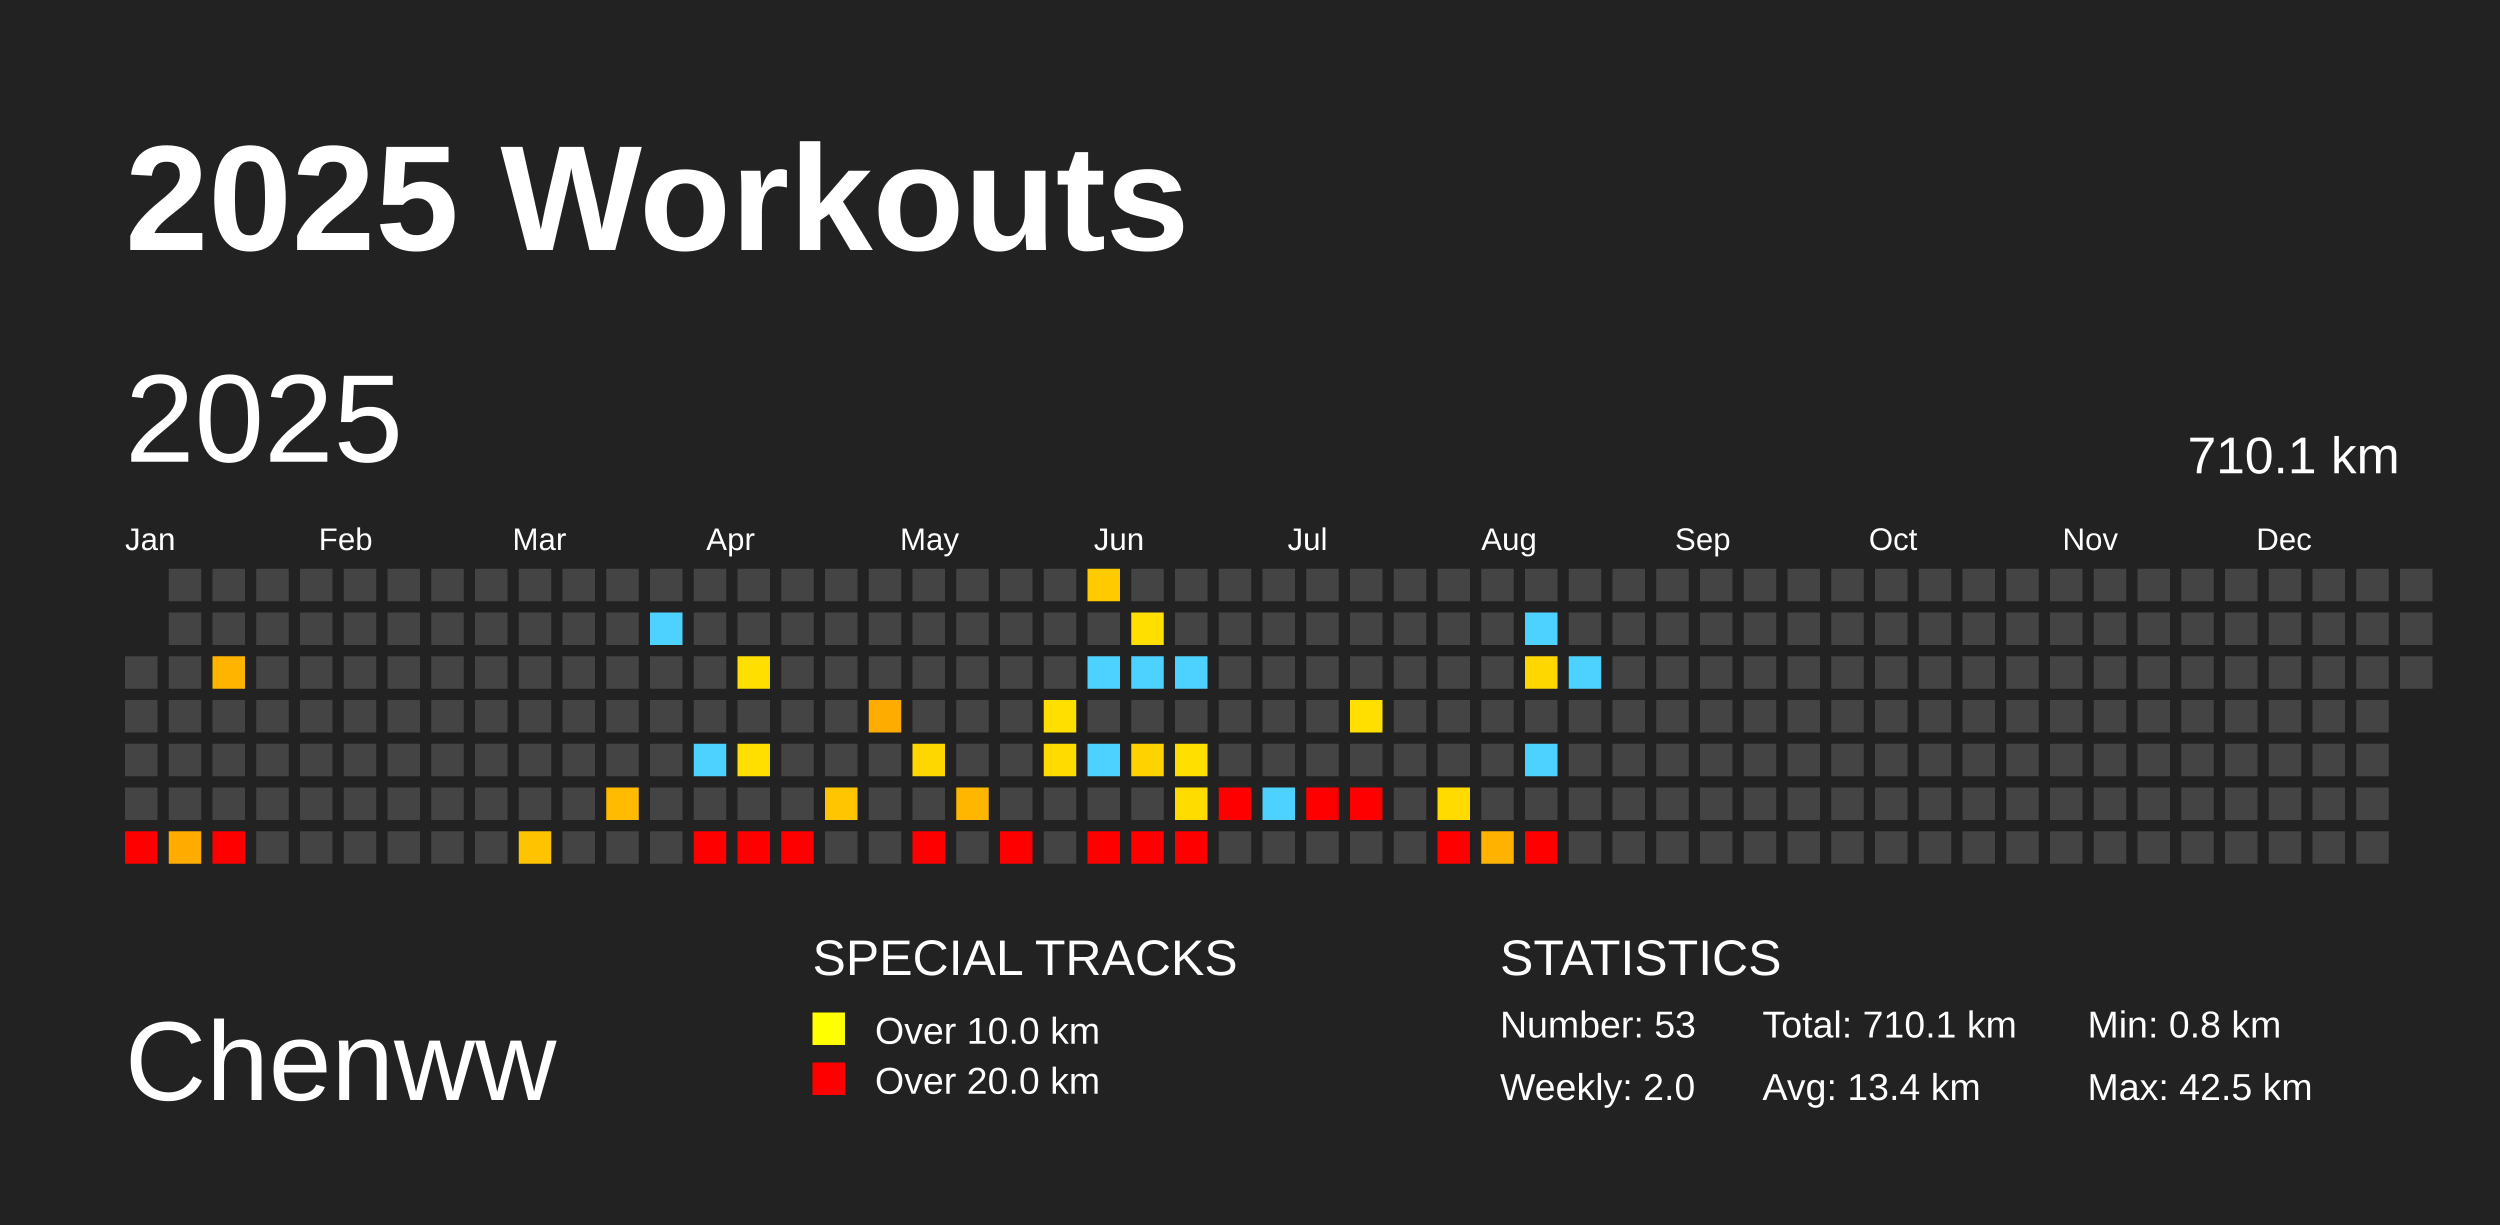
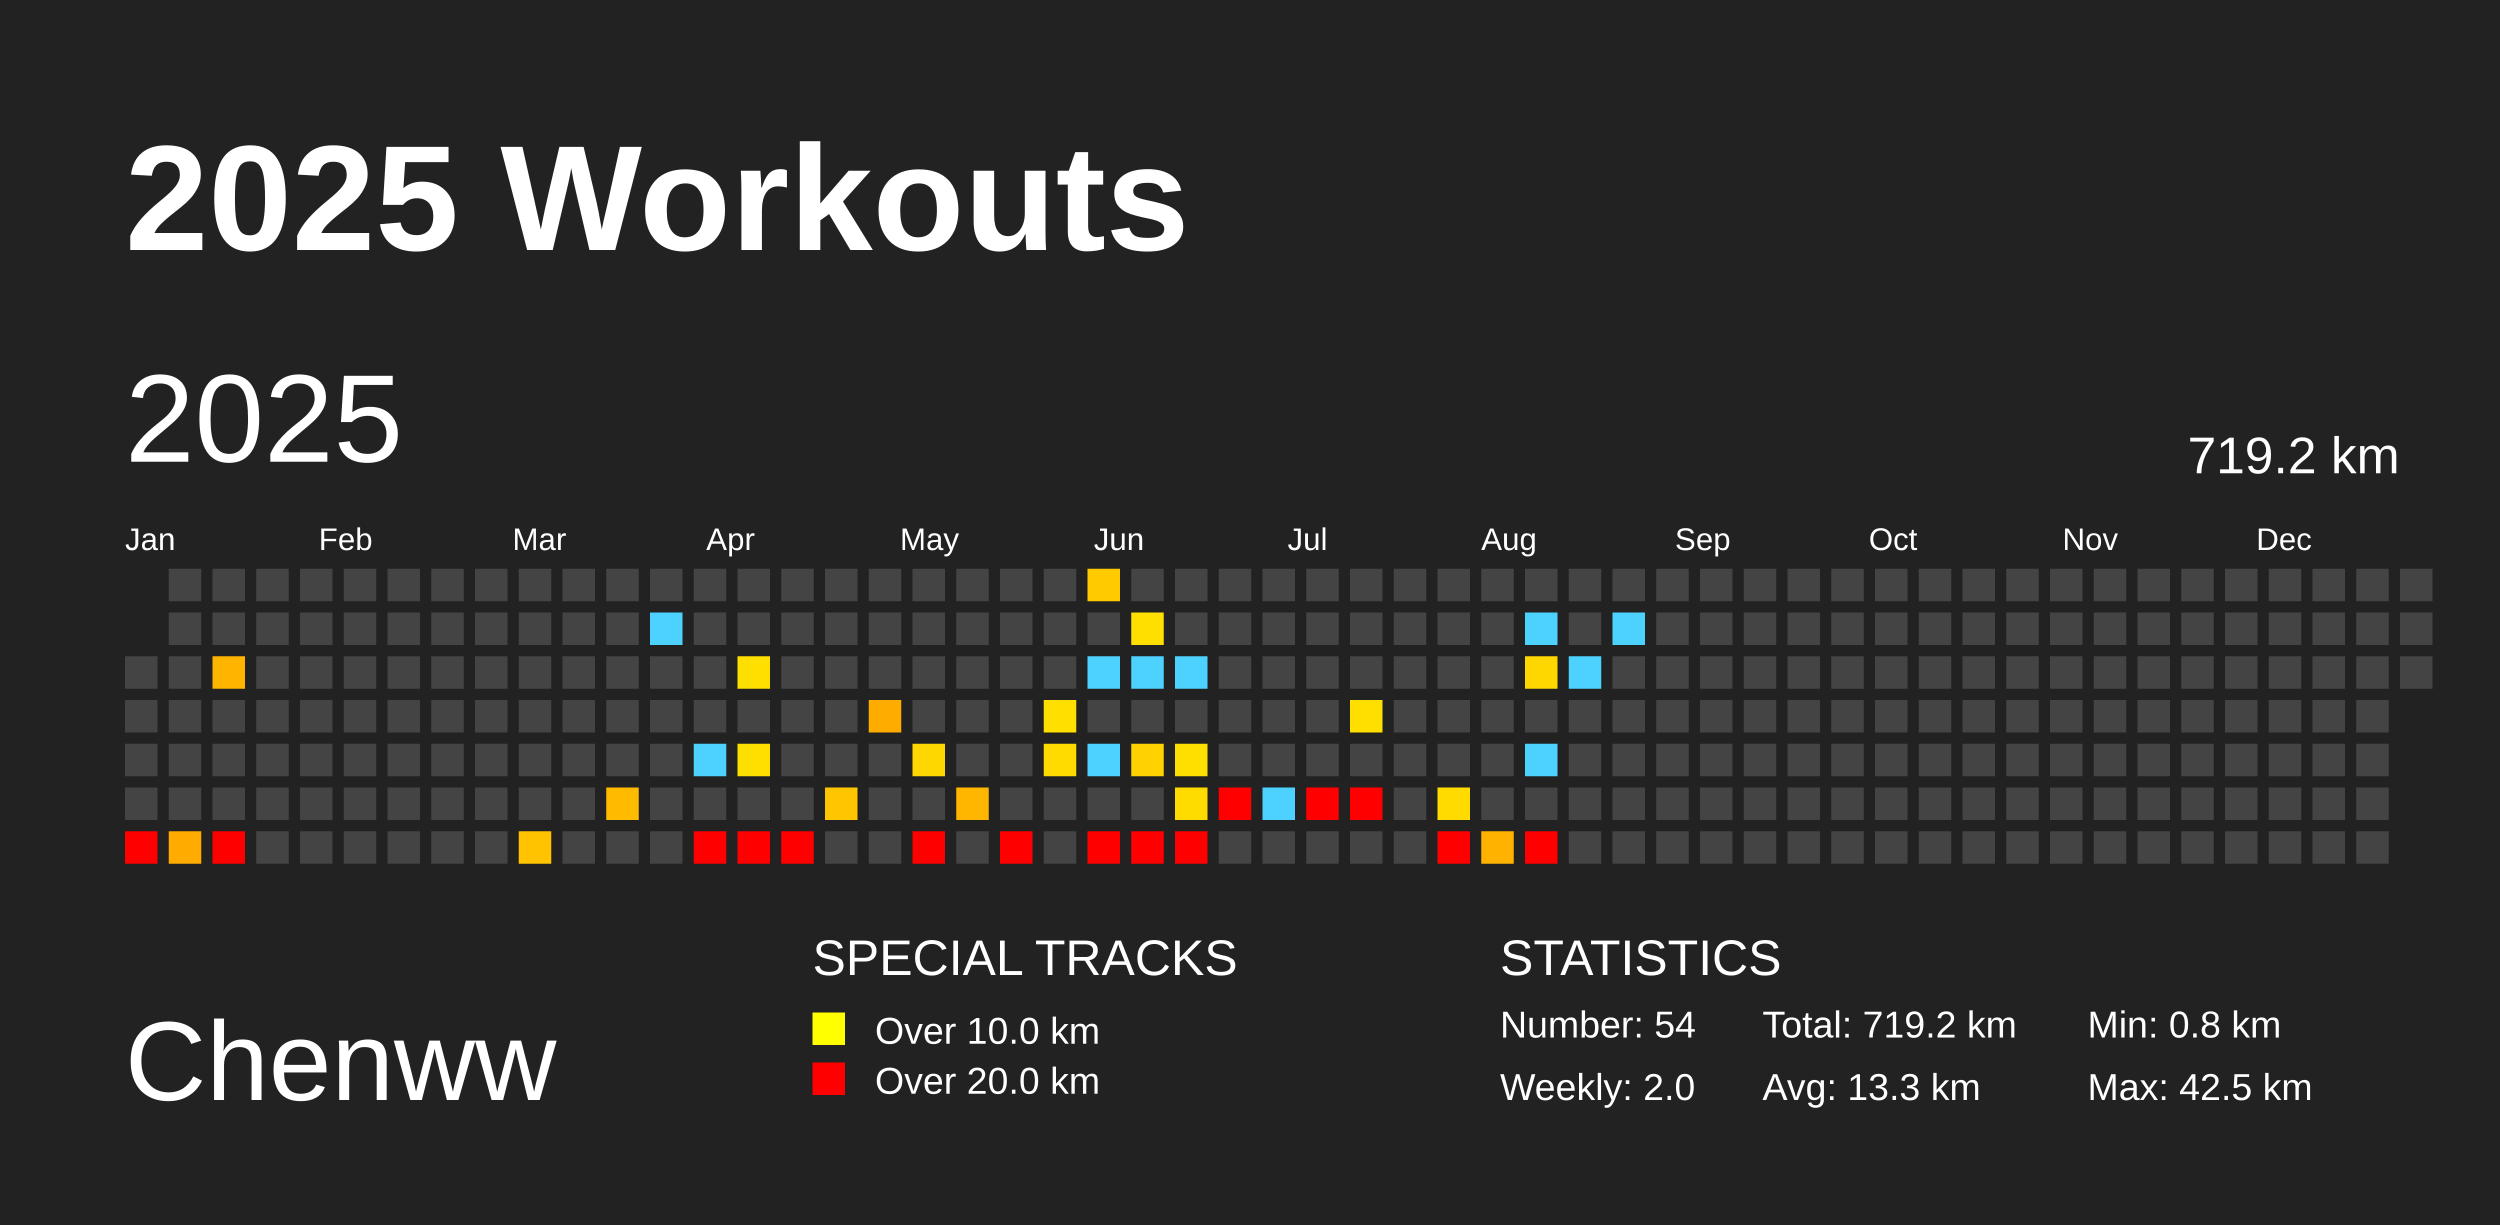
<svg xmlns="http://www.w3.org/2000/svg" baseProfile="full" height="98mm" version="1.1" viewBox="0,0,200,98" width="200mm">
  <defs />
  <rect fill="#222222" height="98" width="200" x="0" y="0" />
  <text fill="#FFFFFF" style="font-size:12px; font-family:Arial; font-weight:bold;" x="10" y="20">2025 Workouts</text>
  <text fill="#FFFFFF" style="font-size:9px; font-family:Arial" x="10" y="88">Chenww</text>
  <text fill="#FFFFFF" style="font-size:4px; font-family:Arial" x="65" y="78">SPECIAL TRACKS</text>
  <rect fill="yellow" height="2.6" width="2.6" x="65" y="81" />
  <text fill="#FFFFFF" style="font-size:3px; font-family:Arial" x="70" y="83.5">Over 10.0 km</text>
  <rect fill="red" height="2.6" width="2.6" x="65" y="85" />
  <text fill="#FFFFFF" style="font-size:3px; font-family:Arial" x="70" y="87.5">Over 20.0 km</text>
  <text fill="#FFFFFF" style="font-size:4px; font-family:Arial" x="120" y="78">STATISTICS</text>
-   <text fill="#FFFFFF" style="font-size:3px; font-family:Arial" x="120" y="83">Number: 53</text>
+   <text fill="#FFFFFF" style="font-size:3px; font-family:Arial" x="120" y="83">Number: 54</text>
  <text fill="#FFFFFF" style="font-size:3px; font-family:Arial" x="120" y="88">Weekly: 2.0</text>
-   <text fill="#FFFFFF" style="font-size:3px; font-family:Arial" x="141" y="83">Total: 710.1 km</text>
-   <text fill="#FFFFFF" style="font-size:3px; font-family:Arial" x="141" y="88">Avg: 13.4 km</text>
+   <text fill="#FFFFFF" style="font-size:3px; font-family:Arial" x="141" y="83">Total: 719.2 km</text>
+   <text fill="#FFFFFF" style="font-size:3px; font-family:Arial" x="141" y="88">Avg: 13.3 km</text>
  <text fill="#FFFFFF" style="font-size:3px; font-family:Arial" x="167" y="83">Min: 0.8 km</text>
  <text fill="#FFFFFF" style="font-size:3px; font-family:Arial" x="167" y="88">Max: 42.5 km</text>
  <text dominant-baseline="hanging" fill="#FFFFFF" style="font-size:10.0px; font-family:Arial;" x="10" y="30">2025</text>
-   <text dominant-baseline="hanging" fill="#FFFFFF" style="font-size:4.125px; font-family:Arial;" x="175" y="35">710.1 km</text>
+   <text dominant-baseline="hanging" fill="#FFFFFF" style="font-size:4.125px; font-family:Arial;" x="175" y="35">719.2 km</text>
  <text fill="#FFFFFF" style="font-size:2.5px; font-family:Arial" x="10.0" y="44">Jan</text>
  <text fill="#FFFFFF" style="font-size:2.5px; font-family:Arial" x="25.5" y="44">Feb</text>
  <text fill="#FFFFFF" style="font-size:2.5px; font-family:Arial" x="41.0" y="44">Mar</text>
  <text fill="#FFFFFF" style="font-size:2.5px; font-family:Arial" x="56.5" y="44">Apr</text>
  <text fill="#FFFFFF" style="font-size:2.5px; font-family:Arial" x="72.0" y="44">May</text>
  <text fill="#FFFFFF" style="font-size:2.5px; font-family:Arial" x="87.5" y="44">Jun</text>
  <text fill="#FFFFFF" style="font-size:2.5px; font-family:Arial" x="103.0" y="44">Jul</text>
  <text fill="#FFFFFF" style="font-size:2.5px; font-family:Arial" x="118.5" y="44">Aug</text>
  <text fill="#FFFFFF" style="font-size:2.5px; font-family:Arial" x="134.0" y="44">Sep</text>
  <text fill="#FFFFFF" style="font-size:2.5px; font-family:Arial" x="149.5" y="44">Oct</text>
  <text fill="#FFFFFF" style="font-size:2.5px; font-family:Arial" x="165.0" y="44">Nov</text>
  <text fill="#FFFFFF" style="font-size:2.5px; font-family:Arial" x="180.5" y="44">Dec</text>
  <rect fill="#444444" height="2.6" width="2.6" x="10.0" y="52.5" />
  <rect fill="#444444" height="2.6" width="2.6" x="10.0" y="56.0" />
  <rect fill="#444444" height="2.6" width="2.6" x="10.0" y="59.5" />
  <rect fill="#444444" height="2.6" width="2.6" x="10.0" y="63.0" />
  <rect fill="red" height="2.6" width="2.6" x="10.0" y="66.5" />
  <rect fill="#444444" height="2.6" width="2.6" x="13.5" y="45.5" />
  <rect fill="#444444" height="2.6" width="2.6" x="13.5" y="49.0" />
  <rect fill="#444444" height="2.6" width="2.6" x="13.5" y="52.5" />
  <rect fill="#444444" height="2.6" width="2.6" x="13.5" y="56.0" />
  <rect fill="#444444" height="2.6" width="2.6" x="13.5" y="59.5" />
  <rect fill="#444444" height="2.6" width="2.6" x="13.5" y="63.0" />
  <rect fill="#ffab00" height="2.6" width="2.6" x="13.5" y="66.5" />
  <rect fill="#444444" height="2.6" width="2.6" x="17.0" y="45.5" />
  <rect fill="#444444" height="2.6" width="2.6" x="17.0" y="49.0" />
  <rect fill="#ffb500" height="2.6" width="2.6" x="17.0" y="52.5" />
  <rect fill="#444444" height="2.6" width="2.6" x="17.0" y="56.0" />
  <rect fill="#444444" height="2.6" width="2.6" x="17.0" y="59.5" />
  <rect fill="#444444" height="2.6" width="2.6" x="17.0" y="63.0" />
  <rect fill="red" height="2.6" width="2.6" x="17.0" y="66.5" />
  <rect fill="#444444" height="2.6" width="2.6" x="20.5" y="45.5" />
  <rect fill="#444444" height="2.6" width="2.6" x="20.5" y="49.0" />
  <rect fill="#444444" height="2.6" width="2.6" x="20.5" y="52.5" />
  <rect fill="#444444" height="2.6" width="2.6" x="20.5" y="56.0" />
  <rect fill="#444444" height="2.6" width="2.6" x="20.5" y="59.5" />
  <rect fill="#444444" height="2.6" width="2.6" x="20.5" y="63.0" />
  <rect fill="#444444" height="2.6" width="2.6" x="20.5" y="66.5" />
  <rect fill="#444444" height="2.6" width="2.6" x="24.0" y="45.5" />
  <rect fill="#444444" height="2.6" width="2.6" x="24.0" y="49.0" />
  <rect fill="#444444" height="2.6" width="2.6" x="24.0" y="52.5" />
  <rect fill="#444444" height="2.6" width="2.6" x="24.0" y="56.0" />
  <rect fill="#444444" height="2.6" width="2.6" x="24.0" y="59.5" />
  <rect fill="#444444" height="2.6" width="2.6" x="24.0" y="63.0" />
  <rect fill="#444444" height="2.6" width="2.6" x="24.0" y="66.5" />
  <rect fill="#444444" height="2.6" width="2.6" x="27.5" y="45.5" />
  <rect fill="#444444" height="2.6" width="2.6" x="27.5" y="49.0" />
  <rect fill="#444444" height="2.6" width="2.6" x="27.5" y="52.5" />
  <rect fill="#444444" height="2.6" width="2.6" x="27.5" y="56.0" />
  <rect fill="#444444" height="2.6" width="2.6" x="27.5" y="59.5" />
  <rect fill="#444444" height="2.6" width="2.6" x="27.5" y="63.0" />
  <rect fill="#444444" height="2.6" width="2.6" x="27.5" y="66.5" />
  <rect fill="#444444" height="2.6" width="2.6" x="31.0" y="45.5" />
  <rect fill="#444444" height="2.6" width="2.6" x="31.0" y="49.0" />
  <rect fill="#444444" height="2.6" width="2.6" x="31.0" y="52.5" />
  <rect fill="#444444" height="2.6" width="2.6" x="31.0" y="56.0" />
  <rect fill="#444444" height="2.6" width="2.6" x="31.0" y="59.5" />
  <rect fill="#444444" height="2.6" width="2.6" x="31.0" y="63.0" />
  <rect fill="#444444" height="2.6" width="2.6" x="31.0" y="66.5" />
  <rect fill="#444444" height="2.6" width="2.6" x="34.5" y="45.5" />
  <rect fill="#444444" height="2.6" width="2.6" x="34.5" y="49.0" />
  <rect fill="#444444" height="2.6" width="2.6" x="34.5" y="52.5" />
  <rect fill="#444444" height="2.6" width="2.6" x="34.5" y="56.0" />
  <rect fill="#444444" height="2.6" width="2.6" x="34.5" y="59.5" />
  <rect fill="#444444" height="2.6" width="2.6" x="34.5" y="63.0" />
  <rect fill="#444444" height="2.6" width="2.6" x="34.5" y="66.5" />
  <rect fill="#444444" height="2.6" width="2.6" x="38.0" y="45.5" />
  <rect fill="#444444" height="2.6" width="2.6" x="38.0" y="49.0" />
  <rect fill="#444444" height="2.6" width="2.6" x="38.0" y="52.5" />
  <rect fill="#444444" height="2.6" width="2.6" x="38.0" y="56.0" />
  <rect fill="#444444" height="2.6" width="2.6" x="38.0" y="59.5" />
  <rect fill="#444444" height="2.6" width="2.6" x="38.0" y="63.0" />
  <rect fill="#444444" height="2.6" width="2.6" x="38.0" y="66.5" />
  <rect fill="#444444" height="2.6" width="2.6" x="41.5" y="45.5" />
  <rect fill="#444444" height="2.6" width="2.6" x="41.5" y="49.0" />
  <rect fill="#444444" height="2.6" width="2.6" x="41.5" y="52.5" />
  <rect fill="#444444" height="2.6" width="2.6" x="41.5" y="56.0" />
  <rect fill="#444444" height="2.6" width="2.6" x="41.5" y="59.5" />
  <rect fill="#444444" height="2.6" width="2.6" x="41.5" y="63.0" />
  <rect fill="#ffc300" height="2.6" width="2.6" x="41.5" y="66.5" />
  <rect fill="#444444" height="2.6" width="2.6" x="45.0" y="45.5" />
  <rect fill="#444444" height="2.6" width="2.6" x="45.0" y="49.0" />
  <rect fill="#444444" height="2.6" width="2.6" x="45.0" y="52.5" />
  <rect fill="#444444" height="2.6" width="2.6" x="45.0" y="56.0" />
  <rect fill="#444444" height="2.6" width="2.6" x="45.0" y="59.5" />
  <rect fill="#444444" height="2.6" width="2.6" x="45.0" y="63.0" />
  <rect fill="#444444" height="2.6" width="2.6" x="45.0" y="66.5" />
  <rect fill="#444444" height="2.6" width="2.6" x="48.5" y="45.5" />
  <rect fill="#444444" height="2.6" width="2.6" x="48.5" y="49.0" />
  <rect fill="#444444" height="2.6" width="2.6" x="48.5" y="52.5" />
  <rect fill="#444444" height="2.6" width="2.6" x="48.5" y="56.0" />
  <rect fill="#444444" height="2.6" width="2.6" x="48.5" y="59.5" />
  <rect fill="#ffbb00" height="2.6" width="2.6" x="48.5" y="63.0" />
  <rect fill="#444444" height="2.6" width="2.6" x="48.5" y="66.5" />
  <rect fill="#444444" height="2.6" width="2.6" x="52.0" y="45.5" />
  <rect fill="#4dd2ff" height="2.6" width="2.6" x="52.0" y="49.0" />
  <rect fill="#444444" height="2.6" width="2.6" x="52.0" y="52.5" />
  <rect fill="#444444" height="2.6" width="2.6" x="52.0" y="56.0" />
  <rect fill="#444444" height="2.6" width="2.6" x="52.0" y="59.5" />
  <rect fill="#444444" height="2.6" width="2.6" x="52.0" y="63.0" />
  <rect fill="#444444" height="2.6" width="2.6" x="52.0" y="66.5" />
  <rect fill="#444444" height="2.6" width="2.6" x="55.5" y="45.5" />
  <rect fill="#444444" height="2.6" width="2.6" x="55.5" y="49.0" />
  <rect fill="#444444" height="2.6" width="2.6" x="55.5" y="52.5" />
  <rect fill="#444444" height="2.6" width="2.6" x="55.5" y="56.0" />
  <rect fill="#4dd2ff" height="2.6" width="2.6" x="55.5" y="59.5" />
  <rect fill="#444444" height="2.6" width="2.6" x="55.5" y="63.0" />
  <rect fill="red" height="2.6" width="2.6" x="55.5" y="66.5" />
  <rect fill="#444444" height="2.6" width="2.6" x="59.0" y="45.5" />
  <rect fill="#444444" height="2.6" width="2.6" x="59.0" y="49.0" />
  <rect fill="#ffdf00" height="2.6" width="2.6" x="59.0" y="52.5" />
  <rect fill="#444444" height="2.6" width="2.6" x="59.0" y="56.0" />
  <rect fill="#ffdf00" height="2.6" width="2.6" x="59.0" y="59.5" />
  <rect fill="#444444" height="2.6" width="2.6" x="59.0" y="63.0" />
  <rect fill="red" height="2.6" width="2.6" x="59.0" y="66.5" />
  <rect fill="#444444" height="2.6" width="2.6" x="62.5" y="45.5" />
  <rect fill="#444444" height="2.6" width="2.6" x="62.5" y="49.0" />
  <rect fill="#444444" height="2.6" width="2.6" x="62.5" y="52.5" />
  <rect fill="#444444" height="2.6" width="2.6" x="62.5" y="56.0" />
  <rect fill="#444444" height="2.6" width="2.6" x="62.5" y="59.5" />
  <rect fill="#444444" height="2.6" width="2.6" x="62.5" y="63.0" />
  <rect fill="red" height="2.6" width="2.6" x="62.5" y="66.5" />
  <rect fill="#444444" height="2.6" width="2.6" x="66.0" y="45.5" />
  <rect fill="#444444" height="2.6" width="2.6" x="66.0" y="49.0" />
  <rect fill="#444444" height="2.6" width="2.6" x="66.0" y="52.5" />
  <rect fill="#444444" height="2.6" width="2.6" x="66.0" y="56.0" />
  <rect fill="#444444" height="2.6" width="2.6" x="66.0" y="59.5" />
  <rect fill="#ffc500" height="2.6" width="2.6" x="66.0" y="63.0" />
  <rect fill="#444444" height="2.6" width="2.6" x="66.0" y="66.5" />
  <rect fill="#444444" height="2.6" width="2.6" x="69.5" y="45.5" />
  <rect fill="#444444" height="2.6" width="2.6" x="69.5" y="49.0" />
  <rect fill="#444444" height="2.6" width="2.6" x="69.5" y="52.5" />
  <rect fill="#ffac00" height="2.6" width="2.6" x="69.5" y="56.0" />
  <rect fill="#444444" height="2.6" width="2.6" x="69.5" y="59.5" />
  <rect fill="#444444" height="2.6" width="2.6" x="69.5" y="63.0" />
  <rect fill="#444444" height="2.6" width="2.6" x="69.5" y="66.5" />
  <rect fill="#444444" height="2.6" width="2.6" x="73.0" y="45.5" />
  <rect fill="#444444" height="2.6" width="2.6" x="73.0" y="49.0" />
  <rect fill="#444444" height="2.6" width="2.6" x="73.0" y="52.5" />
  <rect fill="#444444" height="2.6" width="2.6" x="73.0" y="56.0" />
  <rect fill="#ffd700" height="2.6" width="2.6" x="73.0" y="59.5" />
  <rect fill="#444444" height="2.6" width="2.6" x="73.0" y="63.0" />
  <rect fill="red" height="2.6" width="2.6" x="73.0" y="66.5" />
  <rect fill="#444444" height="2.6" width="2.6" x="76.5" y="45.5" />
  <rect fill="#444444" height="2.6" width="2.6" x="76.5" y="49.0" />
  <rect fill="#444444" height="2.6" width="2.6" x="76.5" y="52.5" />
  <rect fill="#444444" height="2.6" width="2.6" x="76.5" y="56.0" />
  <rect fill="#444444" height="2.6" width="2.6" x="76.5" y="59.5" />
  <rect fill="#ffb600" height="2.6" width="2.6" x="76.5" y="63.0" />
  <rect fill="#444444" height="2.6" width="2.6" x="76.5" y="66.5" />
  <rect fill="#444444" height="2.6" width="2.6" x="80.0" y="45.5" />
  <rect fill="#444444" height="2.6" width="2.6" x="80.0" y="49.0" />
  <rect fill="#444444" height="2.6" width="2.6" x="80.0" y="52.5" />
  <rect fill="#444444" height="2.6" width="2.6" x="80.0" y="56.0" />
  <rect fill="#444444" height="2.6" width="2.6" x="80.0" y="59.5" />
  <rect fill="#444444" height="2.6" width="2.6" x="80.0" y="63.0" />
  <rect fill="red" height="2.6" width="2.6" x="80.0" y="66.5" />
  <rect fill="#444444" height="2.6" width="2.6" x="83.5" y="45.5" />
  <rect fill="#444444" height="2.6" width="2.6" x="83.5" y="49.0" />
  <rect fill="#444444" height="2.6" width="2.6" x="83.5" y="52.5" />
  <rect fill="#ffdf00" height="2.6" width="2.6" x="83.5" y="56.0" />
  <rect fill="#ffdb00" height="2.6" width="2.6" x="83.5" y="59.5" />
  <rect fill="#444444" height="2.6" width="2.6" x="83.5" y="63.0" />
  <rect fill="#444444" height="2.6" width="2.6" x="83.5" y="66.5" />
  <rect fill="#ffcb00" height="2.6" width="2.6" x="87.0" y="45.5" />
  <rect fill="#444444" height="2.6" width="2.6" x="87.0" y="49.0" />
  <rect fill="#4dd2ff" height="2.6" width="2.6" x="87.0" y="52.5" />
  <rect fill="#444444" height="2.6" width="2.6" x="87.0" y="56.0" />
  <rect fill="#4dd2ff" height="2.6" width="2.6" x="87.0" y="59.5" />
  <rect fill="#444444" height="2.6" width="2.6" x="87.0" y="63.0" />
  <rect fill="red" height="2.6" width="2.6" x="87.0" y="66.5" />
  <rect fill="#444444" height="2.6" width="2.6" x="90.5" y="45.5" />
  <rect fill="#ffdf00" height="2.6" width="2.6" x="90.5" y="49.0" />
  <rect fill="#4dd2ff" height="2.6" width="2.6" x="90.5" y="52.5" />
  <rect fill="#444444" height="2.6" width="2.6" x="90.5" y="56.0" />
  <rect fill="#ffd200" height="2.6" width="2.6" x="90.5" y="59.5" />
  <rect fill="#444444" height="2.6" width="2.6" x="90.5" y="63.0" />
  <rect fill="red" height="2.6" width="2.6" x="90.5" y="66.5" />
  <rect fill="#444444" height="2.6" width="2.6" x="94.0" y="45.5" />
  <rect fill="#444444" height="2.6" width="2.6" x="94.0" y="49.0" />
  <rect fill="#4dd2ff" height="2.6" width="2.6" x="94.0" y="52.5" />
  <rect fill="#444444" height="2.6" width="2.6" x="94.0" y="56.0" />
  <rect fill="#ffdf00" height="2.6" width="2.6" x="94.0" y="59.5" />
  <rect fill="#ffdc00" height="2.6" width="2.6" x="94.0" y="63.0" />
  <rect fill="red" height="2.6" width="2.6" x="94.0" y="66.5" />
  <rect fill="#444444" height="2.6" width="2.6" x="97.5" y="45.5" />
  <rect fill="#444444" height="2.6" width="2.6" x="97.5" y="49.0" />
  <rect fill="#444444" height="2.6" width="2.6" x="97.5" y="52.5" />
  <rect fill="#444444" height="2.6" width="2.6" x="97.5" y="56.0" />
  <rect fill="#444444" height="2.6" width="2.6" x="97.5" y="59.5" />
  <rect fill="red" height="2.6" width="2.6" x="97.5" y="63.0" />
  <rect fill="#444444" height="2.6" width="2.6" x="97.5" y="66.5" />
  <rect fill="#444444" height="2.6" width="2.6" x="101.0" y="45.5" />
  <rect fill="#444444" height="2.6" width="2.6" x="101.0" y="49.0" />
  <rect fill="#444444" height="2.6" width="2.6" x="101.0" y="52.5" />
  <rect fill="#444444" height="2.6" width="2.6" x="101.0" y="56.0" />
  <rect fill="#444444" height="2.6" width="2.6" x="101.0" y="59.5" />
  <rect fill="#4dd2ff" height="2.6" width="2.6" x="101.0" y="63.0" />
  <rect fill="#444444" height="2.6" width="2.6" x="101.0" y="66.5" />
  <rect fill="#444444" height="2.6" width="2.6" x="104.5" y="45.5" />
  <rect fill="#444444" height="2.6" width="2.6" x="104.5" y="49.0" />
  <rect fill="#444444" height="2.6" width="2.6" x="104.5" y="52.5" />
  <rect fill="#444444" height="2.6" width="2.6" x="104.5" y="56.0" />
  <rect fill="#444444" height="2.6" width="2.6" x="104.5" y="59.5" />
  <rect fill="red" height="2.6" width="2.6" x="104.5" y="63.0" />
  <rect fill="#444444" height="2.6" width="2.6" x="104.5" y="66.5" />
  <rect fill="#444444" height="2.6" width="2.6" x="108.0" y="45.5" />
  <rect fill="#444444" height="2.6" width="2.6" x="108.0" y="49.0" />
  <rect fill="#444444" height="2.6" width="2.6" x="108.0" y="52.5" />
  <rect fill="#ffdf00" height="2.6" width="2.6" x="108.0" y="56.0" />
  <rect fill="#444444" height="2.6" width="2.6" x="108.0" y="59.5" />
  <rect fill="red" height="2.6" width="2.6" x="108.0" y="63.0" />
  <rect fill="#444444" height="2.6" width="2.6" x="108.0" y="66.5" />
  <rect fill="#444444" height="2.6" width="2.6" x="111.5" y="45.5" />
  <rect fill="#444444" height="2.6" width="2.6" x="111.5" y="49.0" />
  <rect fill="#444444" height="2.6" width="2.6" x="111.5" y="52.5" />
  <rect fill="#444444" height="2.6" width="2.6" x="111.5" y="56.0" />
  <rect fill="#444444" height="2.6" width="2.6" x="111.5" y="59.5" />
  <rect fill="#444444" height="2.6" width="2.6" x="111.5" y="63.0" />
  <rect fill="#444444" height="2.6" width="2.6" x="111.5" y="66.5" />
  <rect fill="#444444" height="2.6" width="2.6" x="115.0" y="45.5" />
  <rect fill="#444444" height="2.6" width="2.6" x="115.0" y="49.0" />
  <rect fill="#444444" height="2.6" width="2.6" x="115.0" y="52.5" />
  <rect fill="#444444" height="2.6" width="2.6" x="115.0" y="56.0" />
  <rect fill="#444444" height="2.6" width="2.6" x="115.0" y="59.5" />
  <rect fill="#ffdb00" height="2.6" width="2.6" x="115.0" y="63.0" />
  <rect fill="red" height="2.6" width="2.6" x="115.0" y="66.5" />
  <rect fill="#444444" height="2.6" width="2.6" x="118.5" y="45.5" />
  <rect fill="#444444" height="2.6" width="2.6" x="118.5" y="49.0" />
  <rect fill="#444444" height="2.6" width="2.6" x="118.5" y="52.5" />
  <rect fill="#444444" height="2.6" width="2.6" x="118.5" y="56.0" />
  <rect fill="#444444" height="2.6" width="2.6" x="118.5" y="59.5" />
  <rect fill="#444444" height="2.6" width="2.6" x="118.5" y="63.0" />
  <rect fill="#ffb300" height="2.6" width="2.6" x="118.5" y="66.5" />
  <rect fill="#444444" height="2.6" width="2.6" x="122.0" y="45.5" />
  <rect fill="#4dd2ff" height="2.6" width="2.6" x="122.0" y="49.0" />
  <rect fill="#ffd700" height="2.6" width="2.6" x="122.0" y="52.5" />
  <rect fill="#444444" height="2.6" width="2.6" x="122.0" y="56.0" />
  <rect fill="#4dd2ff" height="2.6" width="2.6" x="122.0" y="59.5" />
  <rect fill="#444444" height="2.6" width="2.6" x="122.0" y="63.0" />
  <rect fill="red" height="2.6" width="2.6" x="122.0" y="66.5" />
  <rect fill="#444444" height="2.6" width="2.6" x="125.5" y="45.5" />
  <rect fill="#444444" height="2.6" width="2.6" x="125.5" y="49.0" />
  <rect fill="#4dd2ff" height="2.6" width="2.6" x="125.5" y="52.5" />
  <rect fill="#444444" height="2.6" width="2.6" x="125.5" y="56.0" />
  <rect fill="#444444" height="2.6" width="2.6" x="125.5" y="59.5" />
  <rect fill="#444444" height="2.6" width="2.6" x="125.5" y="63.0" />
  <rect fill="#444444" height="2.6" width="2.6" x="125.5" y="66.5" />
  <rect fill="#444444" height="2.6" width="2.6" x="129.0" y="45.5" />
-   <rect fill="#444444" height="2.6" width="2.6" x="129.0" y="49.0" />
+   <rect fill="#4dd2ff" height="2.6" width="2.6" x="129.0" y="49.0" />
  <rect fill="#444444" height="2.6" width="2.6" x="129.0" y="52.5" />
  <rect fill="#444444" height="2.6" width="2.6" x="129.0" y="56.0" />
  <rect fill="#444444" height="2.6" width="2.6" x="129.0" y="59.5" />
  <rect fill="#444444" height="2.6" width="2.6" x="129.0" y="63.0" />
  <rect fill="#444444" height="2.6" width="2.6" x="129.0" y="66.5" />
  <rect fill="#444444" height="2.6" width="2.6" x="132.5" y="45.5" />
  <rect fill="#444444" height="2.6" width="2.6" x="132.5" y="49.0" />
  <rect fill="#444444" height="2.6" width="2.6" x="132.5" y="52.5" />
  <rect fill="#444444" height="2.6" width="2.6" x="132.5" y="56.0" />
  <rect fill="#444444" height="2.6" width="2.6" x="132.5" y="59.5" />
  <rect fill="#444444" height="2.6" width="2.6" x="132.5" y="63.0" />
  <rect fill="#444444" height="2.6" width="2.6" x="132.5" y="66.5" />
  <rect fill="#444444" height="2.6" width="2.6" x="136.0" y="45.5" />
  <rect fill="#444444" height="2.6" width="2.6" x="136.0" y="49.0" />
  <rect fill="#444444" height="2.6" width="2.6" x="136.0" y="52.5" />
  <rect fill="#444444" height="2.6" width="2.6" x="136.0" y="56.0" />
  <rect fill="#444444" height="2.6" width="2.6" x="136.0" y="59.5" />
  <rect fill="#444444" height="2.6" width="2.6" x="136.0" y="63.0" />
  <rect fill="#444444" height="2.6" width="2.6" x="136.0" y="66.5" />
  <rect fill="#444444" height="2.6" width="2.6" x="139.5" y="45.5" />
  <rect fill="#444444" height="2.6" width="2.6" x="139.5" y="49.0" />
  <rect fill="#444444" height="2.6" width="2.6" x="139.5" y="52.5" />
  <rect fill="#444444" height="2.6" width="2.6" x="139.5" y="56.0" />
  <rect fill="#444444" height="2.6" width="2.6" x="139.5" y="59.5" />
  <rect fill="#444444" height="2.6" width="2.6" x="139.5" y="63.0" />
  <rect fill="#444444" height="2.6" width="2.6" x="139.5" y="66.5" />
  <rect fill="#444444" height="2.6" width="2.6" x="143.0" y="45.5" />
  <rect fill="#444444" height="2.6" width="2.6" x="143.0" y="49.0" />
  <rect fill="#444444" height="2.6" width="2.6" x="143.0" y="52.5" />
  <rect fill="#444444" height="2.6" width="2.6" x="143.0" y="56.0" />
  <rect fill="#444444" height="2.6" width="2.6" x="143.0" y="59.5" />
  <rect fill="#444444" height="2.6" width="2.6" x="143.0" y="63.0" />
  <rect fill="#444444" height="2.6" width="2.6" x="143.0" y="66.5" />
  <rect fill="#444444" height="2.6" width="2.6" x="146.5" y="45.5" />
  <rect fill="#444444" height="2.6" width="2.6" x="146.5" y="49.0" />
  <rect fill="#444444" height="2.6" width="2.6" x="146.5" y="52.5" />
  <rect fill="#444444" height="2.6" width="2.6" x="146.5" y="56.0" />
  <rect fill="#444444" height="2.6" width="2.6" x="146.5" y="59.5" />
  <rect fill="#444444" height="2.6" width="2.6" x="146.5" y="63.0" />
  <rect fill="#444444" height="2.6" width="2.6" x="146.5" y="66.5" />
  <rect fill="#444444" height="2.6" width="2.6" x="150.0" y="45.5" />
  <rect fill="#444444" height="2.6" width="2.6" x="150.0" y="49.0" />
  <rect fill="#444444" height="2.6" width="2.6" x="150.0" y="52.5" />
  <rect fill="#444444" height="2.6" width="2.6" x="150.0" y="56.0" />
  <rect fill="#444444" height="2.6" width="2.6" x="150.0" y="59.5" />
  <rect fill="#444444" height="2.6" width="2.6" x="150.0" y="63.0" />
  <rect fill="#444444" height="2.6" width="2.6" x="150.0" y="66.5" />
  <rect fill="#444444" height="2.6" width="2.6" x="153.5" y="45.5" />
  <rect fill="#444444" height="2.6" width="2.6" x="153.5" y="49.0" />
  <rect fill="#444444" height="2.6" width="2.6" x="153.5" y="52.5" />
  <rect fill="#444444" height="2.6" width="2.6" x="153.5" y="56.0" />
  <rect fill="#444444" height="2.6" width="2.6" x="153.5" y="59.5" />
  <rect fill="#444444" height="2.6" width="2.6" x="153.5" y="63.0" />
  <rect fill="#444444" height="2.6" width="2.6" x="153.5" y="66.5" />
  <rect fill="#444444" height="2.6" width="2.6" x="157.0" y="45.5" />
  <rect fill="#444444" height="2.6" width="2.6" x="157.0" y="49.0" />
  <rect fill="#444444" height="2.6" width="2.6" x="157.0" y="52.5" />
  <rect fill="#444444" height="2.6" width="2.6" x="157.0" y="56.0" />
  <rect fill="#444444" height="2.6" width="2.6" x="157.0" y="59.5" />
  <rect fill="#444444" height="2.6" width="2.6" x="157.0" y="63.0" />
  <rect fill="#444444" height="2.6" width="2.6" x="157.0" y="66.5" />
  <rect fill="#444444" height="2.6" width="2.6" x="160.5" y="45.5" />
  <rect fill="#444444" height="2.6" width="2.6" x="160.5" y="49.0" />
  <rect fill="#444444" height="2.6" width="2.6" x="160.5" y="52.5" />
  <rect fill="#444444" height="2.6" width="2.6" x="160.5" y="56.0" />
  <rect fill="#444444" height="2.6" width="2.6" x="160.5" y="59.5" />
  <rect fill="#444444" height="2.6" width="2.6" x="160.5" y="63.0" />
  <rect fill="#444444" height="2.6" width="2.6" x="160.5" y="66.5" />
  <rect fill="#444444" height="2.6" width="2.6" x="164.0" y="45.5" />
  <rect fill="#444444" height="2.6" width="2.6" x="164.0" y="49.0" />
  <rect fill="#444444" height="2.6" width="2.6" x="164.0" y="52.5" />
  <rect fill="#444444" height="2.6" width="2.6" x="164.0" y="56.0" />
  <rect fill="#444444" height="2.6" width="2.6" x="164.0" y="59.5" />
  <rect fill="#444444" height="2.6" width="2.6" x="164.0" y="63.0" />
  <rect fill="#444444" height="2.6" width="2.6" x="164.0" y="66.5" />
  <rect fill="#444444" height="2.6" width="2.6" x="167.5" y="45.5" />
  <rect fill="#444444" height="2.6" width="2.6" x="167.5" y="49.0" />
  <rect fill="#444444" height="2.6" width="2.6" x="167.5" y="52.5" />
  <rect fill="#444444" height="2.6" width="2.6" x="167.5" y="56.0" />
  <rect fill="#444444" height="2.6" width="2.6" x="167.5" y="59.5" />
  <rect fill="#444444" height="2.6" width="2.6" x="167.5" y="63.0" />
  <rect fill="#444444" height="2.6" width="2.6" x="167.5" y="66.5" />
  <rect fill="#444444" height="2.6" width="2.6" x="171.0" y="45.5" />
  <rect fill="#444444" height="2.6" width="2.6" x="171.0" y="49.0" />
  <rect fill="#444444" height="2.6" width="2.6" x="171.0" y="52.5" />
  <rect fill="#444444" height="2.6" width="2.6" x="171.0" y="56.0" />
  <rect fill="#444444" height="2.6" width="2.6" x="171.0" y="59.5" />
  <rect fill="#444444" height="2.6" width="2.6" x="171.0" y="63.0" />
  <rect fill="#444444" height="2.6" width="2.6" x="171.0" y="66.5" />
  <rect fill="#444444" height="2.6" width="2.6" x="174.5" y="45.5" />
  <rect fill="#444444" height="2.6" width="2.6" x="174.5" y="49.0" />
  <rect fill="#444444" height="2.6" width="2.6" x="174.5" y="52.5" />
  <rect fill="#444444" height="2.6" width="2.6" x="174.5" y="56.0" />
  <rect fill="#444444" height="2.6" width="2.6" x="174.5" y="59.5" />
  <rect fill="#444444" height="2.6" width="2.6" x="174.5" y="63.0" />
  <rect fill="#444444" height="2.6" width="2.6" x="174.5" y="66.5" />
  <rect fill="#444444" height="2.6" width="2.6" x="178.0" y="45.5" />
  <rect fill="#444444" height="2.6" width="2.6" x="178.0" y="49.0" />
  <rect fill="#444444" height="2.6" width="2.6" x="178.0" y="52.5" />
  <rect fill="#444444" height="2.6" width="2.6" x="178.0" y="56.0" />
  <rect fill="#444444" height="2.6" width="2.6" x="178.0" y="59.5" />
  <rect fill="#444444" height="2.6" width="2.6" x="178.0" y="63.0" />
  <rect fill="#444444" height="2.6" width="2.6" x="178.0" y="66.5" />
  <rect fill="#444444" height="2.6" width="2.6" x="181.5" y="45.5" />
  <rect fill="#444444" height="2.6" width="2.6" x="181.5" y="49.0" />
  <rect fill="#444444" height="2.6" width="2.6" x="181.5" y="52.5" />
  <rect fill="#444444" height="2.6" width="2.6" x="181.5" y="56.0" />
  <rect fill="#444444" height="2.6" width="2.6" x="181.5" y="59.5" />
  <rect fill="#444444" height="2.6" width="2.6" x="181.5" y="63.0" />
  <rect fill="#444444" height="2.6" width="2.6" x="181.5" y="66.5" />
  <rect fill="#444444" height="2.6" width="2.6" x="185.0" y="45.5" />
  <rect fill="#444444" height="2.6" width="2.6" x="185.0" y="49.0" />
  <rect fill="#444444" height="2.6" width="2.6" x="185.0" y="52.5" />
  <rect fill="#444444" height="2.6" width="2.6" x="185.0" y="56.0" />
  <rect fill="#444444" height="2.6" width="2.6" x="185.0" y="59.5" />
  <rect fill="#444444" height="2.6" width="2.6" x="185.0" y="63.0" />
  <rect fill="#444444" height="2.6" width="2.6" x="185.0" y="66.5" />
  <rect fill="#444444" height="2.6" width="2.6" x="188.5" y="45.5" />
  <rect fill="#444444" height="2.6" width="2.6" x="188.5" y="49.0" />
  <rect fill="#444444" height="2.6" width="2.6" x="188.5" y="52.5" />
  <rect fill="#444444" height="2.6" width="2.6" x="188.5" y="56.0" />
  <rect fill="#444444" height="2.6" width="2.6" x="188.5" y="59.5" />
  <rect fill="#444444" height="2.6" width="2.6" x="188.5" y="63.0" />
  <rect fill="#444444" height="2.6" width="2.6" x="188.5" y="66.5" />
  <rect fill="#444444" height="2.6" width="2.6" x="192.0" y="45.5" />
  <rect fill="#444444" height="2.6" width="2.6" x="192.0" y="49.0" />
  <rect fill="#444444" height="2.6" width="2.6" x="192.0" y="52.5" />
</svg>
